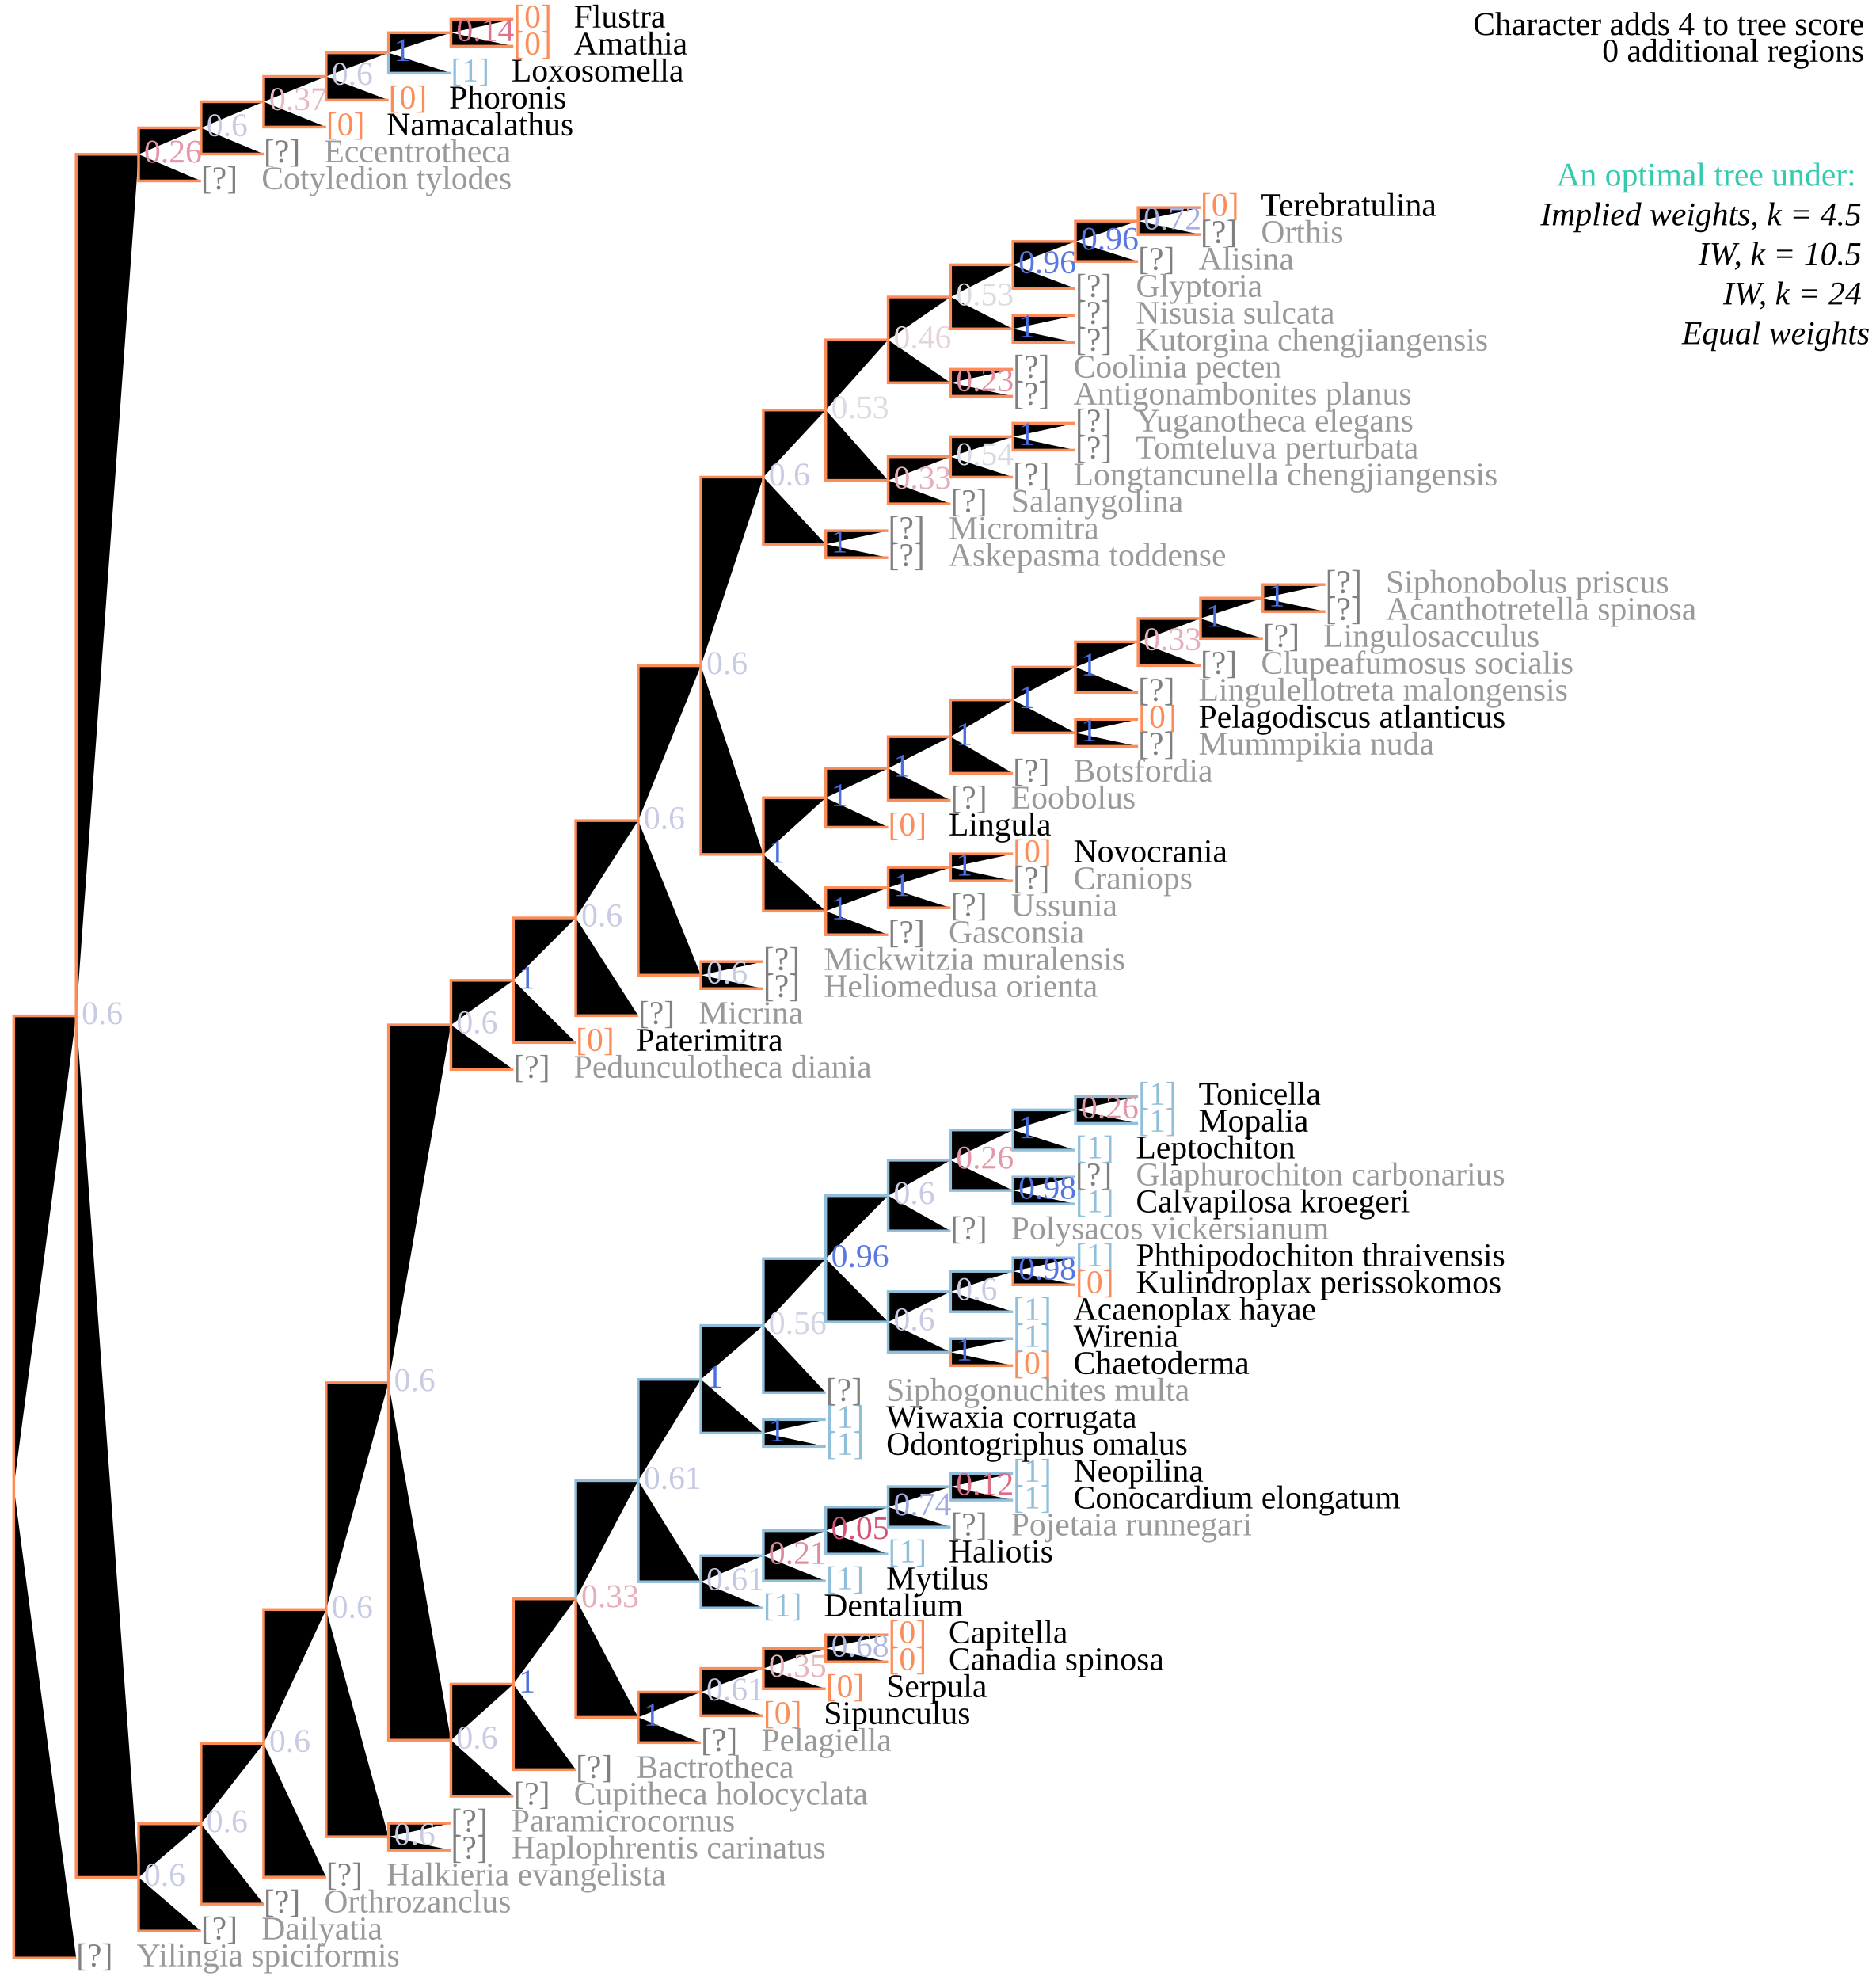
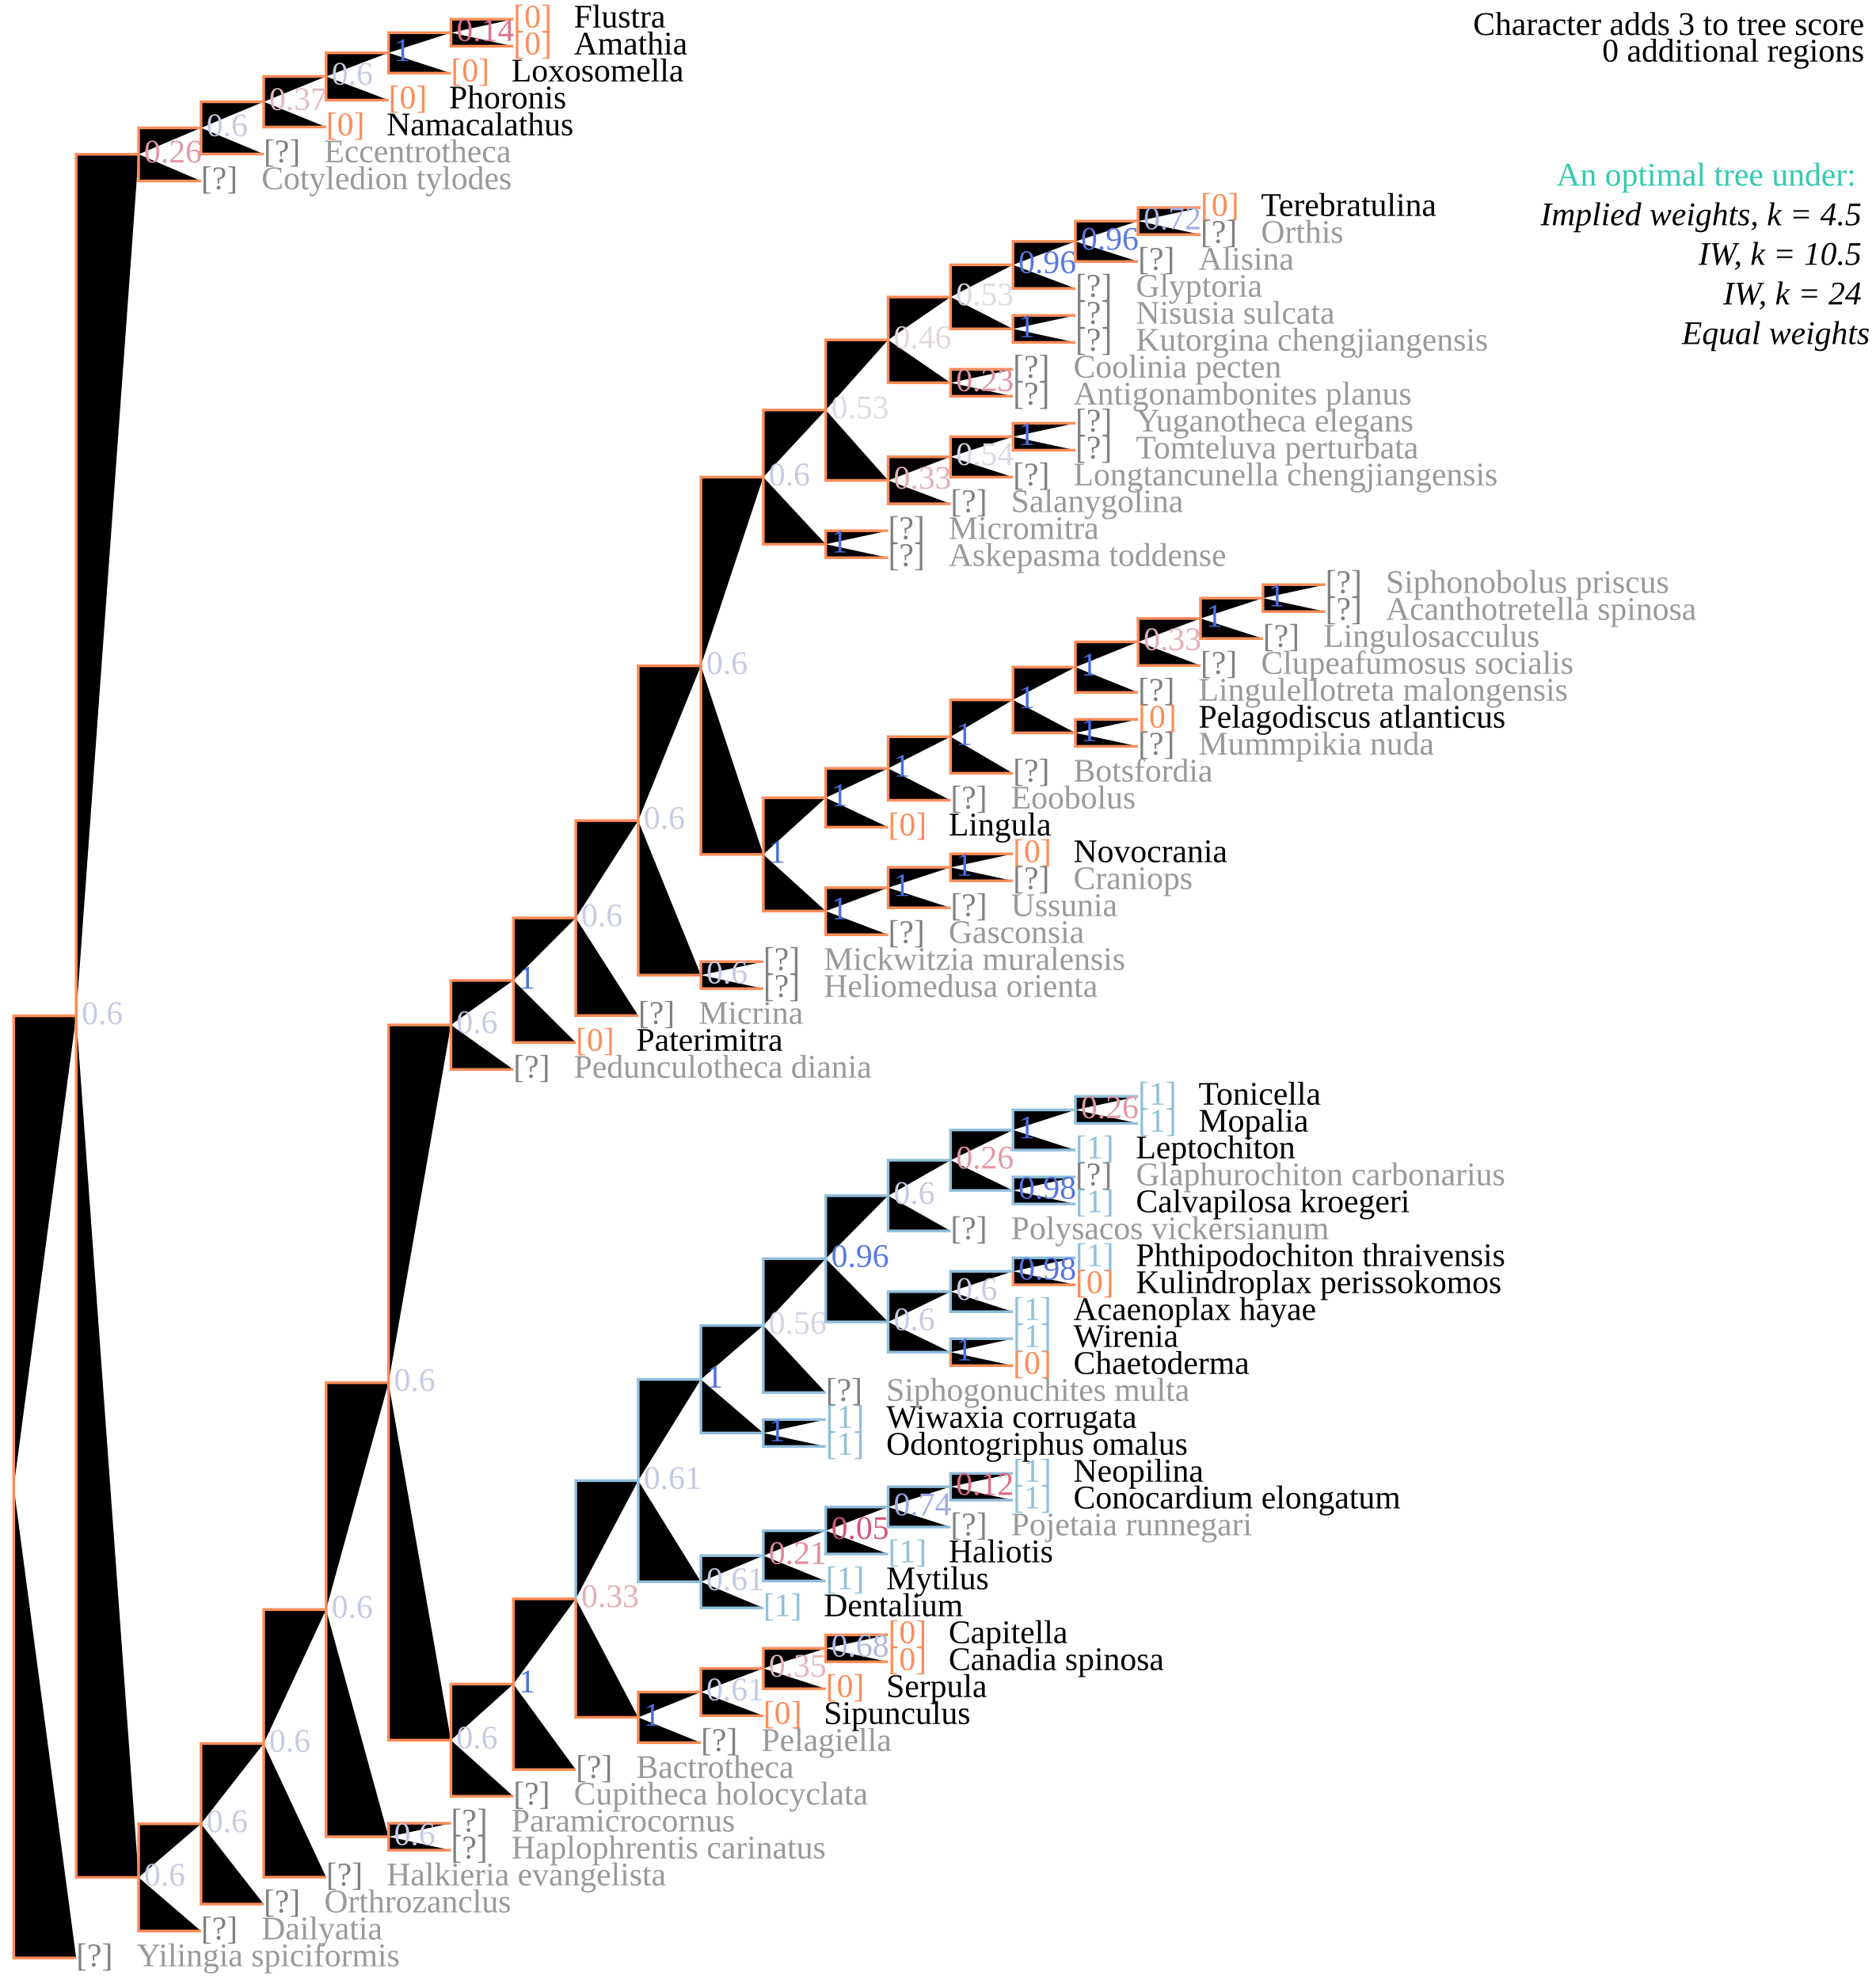
<svg xmlns="http://www.w3.org/2000/svg" version="1.1" viewBox="0 0 682 720" preserveAspectRatio="xMidYMid meet" class="tree" data-char="28">
-   <text x="678" y="12.7" text-anchor="end" class="stepsLabel">Character adds <tspan class="score">4</tspan> to tree score</text>
+   <text x="678" y="12.7" text-anchor="end" class="stepsLabel">Character adds <tspan class="score">3</tspan> to tree score</text>
  <text x="678" y="22.4" text-anchor="end" class="stepsLabel">
    <tspan class="score">0</tspan> additional regions</text>
  <text x="678" y="32.1" text-anchor="end" class="stepsLabel" />
  <text x="678" y="51.5" text-anchor="end" class="stepsLabel">
    <tspan dy="16" fill="#34caaf">An optimal tree under:</tspan>
    <tspan x="680" style="font-style:italic" class="notThisAn" dy="1.2em">Implied weights, k = 4.5</tspan>
    <tspan x="680" style="font-style:italic" class="notThisAn" dy="1.2em">IW, k = 10.5</tspan>
    <tspan x="680" style="font-style:italic" class="notThisAn" dy="1.2em">IW, k = 24</tspan>
    <tspan x="680" style="font-style:italic" class="thisAn" dy="1.2em">Equal weights</tspan>
  </text>
  <text x="164" y="666" fill="grey" class="flag">[?]</text>
  <text x="186" y="666" fill="#999" class="taxonLabel">Paramicrocornus</text>
  <text x="164" y="675.8" fill="grey" class="flag">[?]</text>
  <text x="186" y="675.8" fill="#999" class="taxonLabel">Haplophrentis carinatus</text>
  <text x="323" y="597.5" fill="#fc8d59" class="flag">[0]</text>
  <text x="345" y="597.5" fill="#000" class="taxonLabel">Capitella</text>
  <text x="323" y="607.3" fill="#fc8d59" class="flag">[0]</text>
  <text x="345" y="607.3" fill="#000" class="taxonLabel">Canadia spinosa</text>
  <text x="300.3" y="617.1" fill="#fc8d59" class="flag">[0]</text>
  <text x="322.3" y="617.1" fill="#000" class="taxonLabel">Serpula</text>
  <text x="277.6" y="626.9" fill="#fc8d59" class="flag">[0]</text>
  <text x="299.6" y="626.9" fill="#000" class="taxonLabel">Sipunculus</text>
  <text x="254.9" y="636.7" fill="grey" class="flag">[?]</text>
  <text x="276.9" y="636.7" fill="#999" class="taxonLabel">Pelagiella</text>
  <text x="368.4" y="538.8" fill="#91bfdb" class="flag">[1]</text>
  <text x="390.4" y="538.8" fill="#000" class="taxonLabel">Neopilina</text>
  <text x="368.4" y="548.5" fill="#91bfdb" class="flag">[1]</text>
  <text x="390.4" y="548.5" fill="#000" class="taxonLabel">Conocardium elongatum</text>
  <text x="345.7" y="558.3" fill="grey" class="flag">[?]</text>
  <text x="367.7" y="558.3" fill="#999" class="taxonLabel">Pojetaia runnegari</text>
  <text x="323" y="568.1" fill="#91bfdb" class="flag">[1]</text>
  <text x="345" y="568.1" fill="#000" class="taxonLabel">Haliotis</text>
  <text x="300.3" y="577.9" fill="#91bfdb" class="flag">[1]</text>
  <text x="322.3" y="577.9" fill="#000" class="taxonLabel">Mytilus</text>
  <text x="277.6" y="587.7" fill="#91bfdb" class="flag">[1]</text>
  <text x="299.6" y="587.7" fill="#000" class="taxonLabel">Dentalium</text>
  <text x="300.3" y="519.2" fill="#91bfdb" class="flag">[1]</text>
  <text x="322.3" y="519.2" fill="#000" class="taxonLabel">Wiwaxia corrugata</text>
  <text x="300.3" y="529" fill="#91bfdb" class="flag">[1]</text>
  <text x="322.3" y="529" fill="#000" class="taxonLabel">Odontogriphus omalus</text>
  <text x="368.4" y="489.8" fill="#91bfdb" class="flag">[1]</text>
  <text x="390.4" y="489.8" fill="#000" class="taxonLabel">Wirenia</text>
  <text x="368.4" y="499.6" fill="#fc8d59" class="flag">[0]</text>
  <text x="390.4" y="499.6" fill="#000" class="taxonLabel">Chaetoderma</text>
  <text x="391.1" y="460.4" fill="#91bfdb" class="flag">[1]</text>
  <text x="413.1" y="460.4" fill="#000" class="taxonLabel">Phthipodochiton thraivensis</text>
  <text x="391.1" y="470.2" fill="#fc8d59" class="flag">[0]</text>
  <text x="413.1" y="470.2" fill="#000" class="taxonLabel">Kulindroplax perissokomos</text>
  <text x="368.4" y="480" fill="#91bfdb" class="flag">[1]</text>
  <text x="390.4" y="480" fill="#000" class="taxonLabel">Acaenoplax hayae</text>
  <text x="391.1" y="431" fill="grey" class="flag">[?]</text>
  <text x="413.1" y="431" fill="#999" class="taxonLabel">Glaphurochiton carbonarius</text>
  <text x="391.1" y="440.8" fill="#91bfdb" class="flag">[1]</text>
  <text x="413.1" y="440.8" fill="#000" class="taxonLabel">Calvapilosa kroegeri</text>
  <text x="413.9" y="401.7" fill="#91bfdb" class="flag">[1]</text>
  <text x="435.9" y="401.7" fill="#000" class="taxonLabel">Tonicella</text>
  <text x="413.9" y="411.5" fill="#91bfdb" class="flag">[1]</text>
  <text x="435.9" y="411.5" fill="#000" class="taxonLabel">Mopalia</text>
  <text x="391.1" y="421.2" fill="#91bfdb" class="flag">[1]</text>
  <text x="413.1" y="421.2" fill="#000" class="taxonLabel">Leptochiton</text>
  <text x="345.7" y="450.6" fill="grey" class="flag">[?]</text>
  <text x="367.7" y="450.6" fill="#999" class="taxonLabel">Polysacos vickersianum</text>
  <text x="300.3" y="509.4" fill="grey" class="flag">[?]</text>
  <text x="322.3" y="509.4" fill="#999" class="taxonLabel">Siphogonuchites multa</text>
  <text x="209.4" y="646.5" fill="grey" class="flag">[?]</text>
  <text x="231.4" y="646.5" fill="#999" class="taxonLabel">Bactrotheca</text>
  <text x="186.7" y="656.2" fill="grey" class="flag">[?]</text>
  <text x="208.7" y="656.2" fill="#999" class="taxonLabel">Cupitheca holocyclata</text>
  <text x="277.6" y="352.7" fill="grey" class="flag">[?]</text>
  <text x="299.6" y="352.7" fill="#999" class="taxonLabel">Mickwitzia muralensis</text>
  <text x="277.6" y="362.5" fill="grey" class="flag">[?]</text>
  <text x="299.6" y="362.5" fill="#999" class="taxonLabel">Heliomedusa orienta</text>
  <text x="368.4" y="313.5" fill="#fc8d59" class="flag">[0]</text>
  <text x="390.4" y="313.5" fill="#000" class="taxonLabel">Novocrania</text>
  <text x="368.4" y="323.3" fill="grey" class="flag">[?]</text>
  <text x="390.4" y="323.3" fill="#999" class="taxonLabel">Craniops</text>
  <text x="345.7" y="333.1" fill="grey" class="flag">[?]</text>
  <text x="367.7" y="333.1" fill="#999" class="taxonLabel">Ussunia</text>
  <text x="323" y="342.9" fill="grey" class="flag">[?]</text>
  <text x="345" y="342.9" fill="#999" class="taxonLabel">Gasconsia</text>
  <text x="413.9" y="264.6" fill="#fc8d59" class="flag">[0]</text>
  <text x="435.9" y="264.6" fill="#000" class="taxonLabel">Pelagodiscus atlanticus</text>
  <text x="413.9" y="274.4" fill="grey" class="flag">[?]</text>
  <text x="435.9" y="274.4" fill="#999" class="taxonLabel">Mummpikia nuda</text>
  <text x="482" y="215.6" fill="grey" class="flag">[?]</text>
  <text x="504" y="215.6" fill="#999" class="taxonLabel">Siphonobolus priscus</text>
  <text x="482" y="225.4" fill="grey" class="flag">[?]</text>
  <text x="504" y="225.4" fill="#999" class="taxonLabel">Acanthotretella spinosa</text>
  <text x="459.3" y="235.2" fill="grey" class="flag">[?]</text>
  <text x="481.3" y="235.2" fill="#999" class="taxonLabel">Lingulosacculus</text>
  <text x="436.6" y="245" fill="grey" class="flag">[?]</text>
  <text x="458.6" y="245" fill="#999" class="taxonLabel">Clupeafumosus socialis</text>
  <text x="413.9" y="254.8" fill="grey" class="flag">[?]</text>
  <text x="435.9" y="254.8" fill="#999" class="taxonLabel">Lingulellotreta malongensis</text>
  <text x="368.4" y="284.2" fill="grey" class="flag">[?]</text>
  <text x="390.4" y="284.2" fill="#999" class="taxonLabel">Botsfordia</text>
  <text x="345.7" y="294" fill="grey" class="flag">[?]</text>
  <text x="367.7" y="294" fill="#999" class="taxonLabel">Eoobolus</text>
  <text x="323" y="303.8" fill="#fc8d59" class="flag">[0]</text>
  <text x="345" y="303.8" fill="#000" class="taxonLabel">Lingula</text>
  <text x="323" y="196" fill="grey" class="flag">[?]</text>
  <text x="345" y="196" fill="#999" class="taxonLabel">Micromitra</text>
  <text x="323" y="205.8" fill="grey" class="flag">[?]</text>
  <text x="345" y="205.8" fill="#999" class="taxonLabel">Askepasma toddense</text>
  <text x="391.1" y="156.9" fill="grey" class="flag">[?]</text>
  <text x="413.1" y="156.9" fill="#999" class="taxonLabel">Yuganotheca elegans</text>
  <text x="391.1" y="166.7" fill="grey" class="flag">[?]</text>
  <text x="413.1" y="166.7" fill="#999" class="taxonLabel">Tomteluva perturbata</text>
  <text x="368.4" y="176.5" fill="grey" class="flag">[?]</text>
  <text x="390.4" y="176.5" fill="#999" class="taxonLabel">Longtancunella chengjiangensis</text>
  <text x="345.7" y="186.2" fill="grey" class="flag">[?]</text>
  <text x="367.7" y="186.2" fill="#999" class="taxonLabel">Salanygolina</text>
  <text x="368.4" y="137.3" fill="grey" class="flag">[?]</text>
  <text x="390.4" y="137.3" fill="#999" class="taxonLabel">Coolinia pecten</text>
  <text x="368.4" y="147.1" fill="grey" class="flag">[?]</text>
  <text x="390.4" y="147.1" fill="#999" class="taxonLabel">Antigonambonites planus</text>
  <text x="391.1" y="117.7" fill="grey" class="flag">[?]</text>
  <text x="413.1" y="117.7" fill="#999" class="taxonLabel">Nisusia sulcata</text>
  <text x="391.1" y="127.5" fill="grey" class="flag">[?]</text>
  <text x="413.1" y="127.5" fill="#999" class="taxonLabel">Kutorgina chengjiangensis</text>
  <text x="436.6" y="78.5" fill="#fc8d59" class="flag">[0]</text>
  <text x="458.6" y="78.5" fill="#000" class="taxonLabel">Terebratulina</text>
  <text x="436.6" y="88.3" fill="grey" class="flag">[?]</text>
  <text x="458.6" y="88.3" fill="#999" class="taxonLabel">Orthis</text>
  <text x="413.9" y="98.1" fill="grey" class="flag">[?]</text>
  <text x="435.9" y="98.1" fill="#999" class="taxonLabel">Alisina</text>
  <text x="391.1" y="107.9" fill="grey" class="flag">[?]</text>
  <text x="413.1" y="107.9" fill="#999" class="taxonLabel">Glyptoria</text>
  <text x="232.1" y="372.3" fill="grey" class="flag">[?]</text>
  <text x="254.1" y="372.3" fill="#999" class="taxonLabel">Micrina</text>
  <text x="209.4" y="382.1" fill="#fc8d59" class="flag">[0]</text>
  <text x="231.4" y="382.1" fill="#000" class="taxonLabel">Paterimitra</text>
  <text x="186.7" y="391.9" fill="grey" class="flag">[?]</text>
  <text x="208.7" y="391.9" fill="#999" class="taxonLabel">Pedunculotheca diania</text>
  <text x="118.6" y="685.6" fill="grey" class="flag">[?]</text>
  <text x="140.6" y="685.6" fill="#999" class="taxonLabel">Halkieria evangelista</text>
  <text x="95.9" y="695.4" fill="grey" class="flag">[?]</text>
  <text x="117.9" y="695.4" fill="#999" class="taxonLabel">Orthrozanclus</text>
  <text x="73.1" y="705.2" fill="grey" class="flag">[?]</text>
  <text x="95.1" y="705.2" fill="#999" class="taxonLabel">Dailyatia</text>
  <text x="186.7" y="10" fill="#fc8d59" class="flag">[0]</text>
  <text x="208.7" y="10" fill="#000" class="taxonLabel">Flustra</text>
  <text x="186.7" y="19.8" fill="#fc8d59" class="flag">[0]</text>
  <text x="208.7" y="19.8" fill="#000" class="taxonLabel">Amathia</text>
-   <text x="164" y="29.6" fill="#91bfdb" class="flag">[1]</text>
+   <text x="164" y="29.6" fill="#fc8d59" class="flag">[0]</text>
  <text x="186" y="29.6" fill="#000" class="taxonLabel">Loxosomella</text>
  <text x="141.3" y="39.4" fill="#fc8d59" class="flag">[0]</text>
  <text x="163.3" y="39.4" fill="#000" class="taxonLabel">Phoronis</text>
  <text x="118.6" y="49.2" fill="#fc8d59" class="flag">[0]</text>
  <text x="140.6" y="49.2" fill="#000" class="taxonLabel">Namacalathus</text>
  <text x="95.9" y="59" fill="grey" class="flag">[?]</text>
  <text x="117.9" y="59" fill="#999" class="taxonLabel">Eccentrotheca</text>
  <text x="73.1" y="68.8" fill="grey" class="flag">[?]</text>
  <text x="95.1" y="68.8" fill="#999" class="taxonLabel">Cotyledion tylodes</text>
  <text x="27.7" y="715" fill="grey" class="flag">[?]</text>
  <text x="49.7" y="715" fill="#999" class="taxonLabel">Yilingia spiciformis</text>
-   <path d="M5,540.7V369.4H27.7M27.7,369.4V56.1H50.4M50.4,56.1V46.5H73.1M73.1,46.5V37H95.9M95.9,37V27.8H118.6M118.6,27.8V19.2H141.3M141.3,19.2V11.9H164M164,11.9V7H186.7M164,11.9V16.8H186.7M118.6,27.8V36.4H141.3M95.9,37V46.2H118.6M73.1,46.5V56H95.9M50.4,56.1V65.8H73.1M27.7,369.4V682.7H50.4M50.4,682.7V663.2H73.1M73.1,663.2V634H95.9M95.9,634V585.3H118.6M118.6,585.3V502.8H141.3M141.3,502.8V372.7H164M164,372.7V356.5H186.7M186.7,356.5V333.8H209.4M209.4,333.8V298.4H232.1M232.1,298.4V242.1H254.9M254.9,242.1V173.5H277.6M277.6,173.5V149.1H300.3M300.3,149.1V123.6H323M323,123.6V108H345.7M345.7,108V96.3H368.4M368.4,96.3V87.8H391.1M391.1,87.8V80.4H413.9M413.9,80.4V75.5H436.6M413.9,80.4V85.3H436.6M391.1,87.8V95.1H413.9M368.4,96.3V104.9H391.1M345.7,108V119.6H368.4M368.4,119.6V114.7H391.1M368.4,119.6V124.5H391.1M323,123.6V139.2H345.7M345.7,139.2V134.3H368.4M345.7,139.2V144.1H368.4M300.3,149.1V174.7H323M323,174.7V166.1H345.7M345.7,166.1V158.8H368.4M368.4,158.8V153.9H391.1M368.4,158.8V163.7H391.1M345.7,166.1V173.5H368.4M323,174.7V183.2H345.7M277.6,173.5V197.9H300.3M300.3,197.9V193H323M300.3,197.9V202.8H323M254.9,242.1V310.7H277.6M277.6,310.7V290.1H300.3M300.3,290.1V279.4H323M323,279.4V267.9H345.7M345.7,267.9V254.5H368.4M368.4,254.5V242.6H391.1M391.1,242.6V233.4H413.9M413.9,233.4V224.9H436.6M436.6,224.9V217.5H459.3M459.3,217.5V212.6H482M459.3,217.5V222.4H482M436.6,224.9V232.2H459.3M413.9,233.4V242H436.6M391.1,242.6V251.8H413.9M368.4,254.5V266.5H391.1M391.1,266.5V261.6H413.9M391.1,266.5V271.4H413.9M345.7,267.9V281.2H368.4M323,279.4V291H345.7M300.3,290.1V300.8H323M277.6,310.7V331.3H300.3M300.3,331.3V322.8H323M323,322.8V315.4H345.7M345.7,315.4V310.5H368.4M345.7,315.4V320.3H368.4M323,322.8V330.1H345.7M300.3,331.3V339.9H323M232.1,298.4V354.6H254.9M254.9,354.6V349.7H277.6M254.9,354.6V359.5H277.6M209.4,333.8V369.3H232.1M186.7,356.5V379.1H209.4M164,372.7V388.9H186.7M141.3,502.8V632.8H164M164,632.8V612.4H186.7M186.7,612.4V581.4H209.4M368.4,462.3V467.2H391.1M345.7,491.7V496.6H368.4M209.4,581.4V624.5H232.1M232.1,624.5V615.3H254.9M254.9,615.3V606.7H277.6M277.6,606.7V599.4H300.3M300.3,599.4V594.5H323M300.3,599.4V604.3H323M277.6,606.7V614.1H300.3M254.9,615.3V623.9H277.6M232.1,624.5V633.7H254.9M186.7,612.4V643.5H209.4M164,632.8V653.2H186.7M118.6,585.3V667.9H141.3M141.3,667.9V663H164M141.3,667.9V672.8H164M95.9,634V682.6H118.6M73.1,663.2V692.4H95.9M50.4,682.7V702.2H73.1M5,540.7V712H27.7" stroke="#fc8d59" />
-   <path d="M141.3,19.2V26.6H164M209.4,581.4V538.4H232.1M232.1,538.4V501.6H254.9M254.9,501.6V482H277.6M277.6,482V457.7H300.3M300.3,457.7V434.8H323M323,434.8V421.9H345.7M345.7,421.9V410.9H368.4M368.4,410.9V403.6H391.1M391.1,403.6V398.7H413.9M391.1,403.6V408.5H413.9M368.4,410.9V418.2H391.1M345.7,421.9V432.9H368.4M368.4,432.9V428H391.1M368.4,432.9V437.8H391.1M323,434.8V447.6H345.7M300.3,457.7V480.7H323M323,480.7V469.7H345.7M345.7,469.7V462.3H368.4M368.4,462.3V457.4H391.1M345.7,469.7V477H368.4M323,480.7V491.7H345.7M345.7,491.7V486.8H368.4M277.6,482V506.4H300.3M254.9,501.6V521.1H277.6M277.6,521.1V516.2H300.3M277.6,521.1V526H300.3M232.1,538.4V575.2H254.9M254.9,575.2V565.7H277.6M277.6,565.7V556.6H300.3M300.3,556.6V548H323M323,548V540.6H345.7M345.7,540.6V535.8H368.4M345.7,540.6V545.5H368.4M323,548V555.3H345.7M300.3,556.6V565.1H323M277.6,565.7V574.9H300.3M254.9,575.2V584.7H277.6" stroke="#91bfdb" />
+   <path d="M5,540.7V369.4H27.7M27.7,369.4V56.1H50.4M50.4,56.1V46.5H73.1M73.1,46.5V37H95.9M95.9,37V27.8H118.6M118.6,27.8V19.2H141.3M141.3,19.2V11.9H164M164,11.9V7H186.7M164,11.9V16.8H186.7M141.3,19.2V26.6H164M118.6,27.8V36.4H141.3M95.9,37V46.2H118.6M73.1,46.5V56H95.9M50.4,56.1V65.8H73.1M27.7,369.4V682.7H50.4M50.4,682.7V663.2H73.1M73.1,663.2V634H95.9M95.9,634V585.3H118.6M118.6,585.3V502.8H141.3M141.3,502.8V372.7H164M164,372.7V356.5H186.7M186.7,356.5V333.8H209.4M209.4,333.8V298.4H232.1M232.1,298.4V242.1H254.9M254.9,242.1V173.5H277.6M277.6,173.5V149.1H300.3M300.3,149.1V123.6H323M323,123.6V108H345.7M345.7,108V96.3H368.4M368.4,96.3V87.8H391.1M391.1,87.8V80.4H413.9M413.9,80.4V75.5H436.6M413.9,80.4V85.3H436.6M391.1,87.8V95.1H413.9M368.4,96.3V104.9H391.1M345.7,108V119.6H368.4M368.4,119.6V114.7H391.1M368.4,119.6V124.5H391.1M323,123.6V139.2H345.7M345.7,139.2V134.3H368.4M345.7,139.2V144.1H368.4M300.3,149.1V174.7H323M323,174.7V166.1H345.7M345.7,166.1V158.8H368.4M368.4,158.8V153.9H391.1M368.4,158.8V163.7H391.1M345.7,166.1V173.5H368.4M323,174.7V183.2H345.7M277.6,173.5V197.9H300.3M300.3,197.9V193H323M300.3,197.9V202.8H323M254.9,242.1V310.7H277.6M277.6,310.7V290.1H300.3M300.3,290.1V279.4H323M323,279.4V267.9H345.7M345.7,267.9V254.5H368.4M368.4,254.5V242.6H391.1M391.1,242.6V233.4H413.9M413.9,233.4V224.9H436.6M436.6,224.9V217.5H459.3M459.3,217.5V212.6H482M459.3,217.5V222.4H482M436.6,224.9V232.2H459.3M413.9,233.4V242H436.6M391.1,242.6V251.8H413.9M368.4,254.5V266.5H391.1M391.1,266.5V261.6H413.9M391.1,266.5V271.4H413.9M345.7,267.9V281.2H368.4M323,279.4V291H345.7M300.3,290.1V300.8H323M277.6,310.7V331.3H300.3M300.3,331.3V322.8H323M323,322.8V315.4H345.7M345.7,315.4V310.5H368.4M345.7,315.4V320.3H368.4M323,322.8V330.1H345.7M300.3,331.3V339.9H323M232.1,298.4V354.6H254.9M254.9,354.6V349.7H277.6M254.9,354.6V359.5H277.6M209.4,333.8V369.3H232.1M186.7,356.5V379.1H209.4M164,372.7V388.9H186.7M141.3,502.8V632.8H164M164,632.8V612.4H186.7M186.7,612.4V581.4H209.4M368.4,462.3V467.2H391.1M345.7,491.7V496.6H368.4M209.4,581.4V624.5H232.1M232.1,624.5V615.3H254.9M254.9,615.3V606.7H277.6M277.6,606.7V599.4H300.3M300.3,599.4V594.5H323M300.3,599.4V604.3H323M277.6,606.7V614.1H300.3M254.9,615.3V623.9H277.6M232.1,624.5V633.7H254.9M186.7,612.4V643.5H209.4M164,632.8V653.2H186.7M118.6,585.3V667.9H141.3M141.3,667.9V663H164M141.3,667.9V672.8H164M95.9,634V682.6H118.6M73.1,663.2V692.4H95.9M50.4,682.7V702.2H73.1M5,540.7V712H27.7" stroke="#fc8d59" />
+   <path d="M209.4,581.4V538.4H232.1M232.1,538.4V501.6H254.9M254.9,501.6V482H277.6M277.6,482V457.7H300.3M300.3,457.7V434.8H323M323,434.8V421.9H345.7M345.7,421.9V410.9H368.4M368.4,410.9V403.6H391.1M391.1,403.6V398.7H413.9M391.1,403.6V408.5H413.9M368.4,410.9V418.2H391.1M345.7,421.9V432.9H368.4M368.4,432.9V428H391.1M368.4,432.9V437.8H391.1M323,434.8V447.6H345.7M300.3,457.7V480.7H323M323,480.7V469.7H345.7M345.7,469.7V462.3H368.4M368.4,462.3V457.4H391.1M345.7,469.7V477H368.4M323,480.7V491.7H345.7M345.7,491.7V486.8H368.4M277.6,482V506.4H300.3M254.9,501.6V521.1H277.6M277.6,521.1V516.2H300.3M277.6,521.1V526H300.3M232.1,538.4V575.2H254.9M254.9,575.2V565.7H277.6M277.6,565.7V556.6H300.3M300.3,556.6V548H323M323,548V540.6H345.7M345.7,540.6V535.8H368.4M345.7,540.6V545.5H368.4M323,548V555.3H345.7M300.3,556.6V565.1H323M277.6,565.7V574.9H300.3M254.9,575.2V584.7H277.6" stroke="#91bfdb" />
  <text x="29.7" y="372.4" class="node" fill="#C7CBE3">0.6</text>
  <text x="52.4" y="59.1" class="node" fill="#E498A7">0.26</text>
  <text x="75.1" y="49.5" class="node" fill="#C7CBE3">0.6</text>
  <text x="97.9" y="40" class="node" fill="#E6BAC2">0.37</text>
  <text x="120.6" y="30.8" class="node" fill="#C7CBE3">0.6</text>
  <text x="143.3" y="22.2" class="node" fill="#4A6FE3">1</text>
  <text x="166" y="14.9" class="node" fill="#DE728B">0.14</text>
  <text x="52.4" y="685.7" class="node" fill="#C7CBE3">0.6</text>
  <text x="75.1" y="666.2" class="node" fill="#C7CBE3">0.6</text>
  <text x="97.9" y="637" class="node" fill="#C7CBE3">0.6</text>
  <text x="120.6" y="588.3" class="node" fill="#C7CBE3">0.6</text>
  <text x="143.3" y="505.8" class="node" fill="#C7CBE3">0.6</text>
  <text x="166" y="375.7" class="node" fill="#C7CBE3">0.6</text>
  <text x="188.7" y="359.5" class="node" fill="#4A6FE3">1</text>
  <text x="211.4" y="336.8" class="node" fill="#C7CBE3">0.6</text>
  <text x="234.1" y="301.4" class="node" fill="#C7CBE3">0.6</text>
  <text x="256.9" y="245.1" class="node" fill="#C7CBE3">0.6</text>
  <text x="279.6" y="176.5" class="node" fill="#C7CBE3">0.6</text>
  <text x="302.3" y="152.1" class="node" fill="#DADBE3">0.53</text>
  <text x="325" y="126.6" class="node" fill="#E4D6D8">0.46</text>
  <text x="347.7" y="111" class="node" fill="#DADBE3">0.53</text>
  <text x="370.4" y="99.3" class="node" fill="#5B78E2">0.96</text>
  <text x="393.1" y="90.8" class="node" fill="#5B78E2">0.96</text>
  <text x="415.9" y="83.4" class="node" fill="#A6AFE2">0.72</text>
  <text x="370.4" y="122.6" class="node" fill="#4A6FE3">1</text>
  <text x="347.7" y="142.2" class="node" fill="#E38FA0">0.23</text>
  <text x="325" y="177.7" class="node" fill="#E6AEB8">0.33</text>
  <text x="347.7" y="169.1" class="node" fill="#D7D9E3">0.54</text>
  <text x="370.4" y="161.8" class="node" fill="#4A6FE3">1</text>
  <text x="302.3" y="200.9" class="node" fill="#4A6FE3">1</text>
  <text x="279.6" y="313.7" class="node" fill="#4A6FE3">1</text>
  <text x="302.3" y="293.1" class="node" fill="#4A6FE3">1</text>
  <text x="325" y="282.4" class="node" fill="#4A6FE3">1</text>
  <text x="347.7" y="270.9" class="node" fill="#4A6FE3">1</text>
  <text x="370.4" y="257.5" class="node" fill="#4A6FE3">1</text>
  <text x="393.1" y="245.6" class="node" fill="#4A6FE3">1</text>
  <text x="415.9" y="236.4" class="node" fill="#E6AEB8">0.33</text>
  <text x="438.6" y="227.9" class="node" fill="#4A6FE3">1</text>
  <text x="461.3" y="220.5" class="node" fill="#4A6FE3">1</text>
  <text x="393.1" y="269.5" class="node" fill="#4A6FE3">1</text>
  <text x="302.3" y="334.3" class="node" fill="#4A6FE3">1</text>
  <text x="325" y="325.8" class="node" fill="#4A6FE3">1</text>
  <text x="347.7" y="318.4" class="node" fill="#4A6FE3">1</text>
  <text x="256.9" y="357.6" class="node" fill="#C7CBE3">0.6</text>
  <text x="166" y="635.8" class="node" fill="#C7CBE3">0.6</text>
  <text x="188.7" y="615.4" class="node" fill="#4A6FE3">1</text>
  <text x="211.4" y="584.4" class="node" fill="#E6AEB8">0.33</text>
  <text x="234.1" y="541.4" class="node" fill="#C4C9E3">0.61</text>
  <text x="256.9" y="504.6" class="node" fill="#4A6FE3">1</text>
  <text x="279.6" y="485" class="node" fill="#D2D4E3">0.56</text>
  <text x="302.3" y="460.7" class="node" fill="#5B78E2">0.96</text>
  <text x="325" y="437.8" class="node" fill="#C7CBE3">0.6</text>
  <text x="347.7" y="424.9" class="node" fill="#E498A7">0.26</text>
  <text x="370.4" y="413.9" class="node" fill="#4A6FE3">1</text>
  <text x="393.1" y="406.6" class="node" fill="#E498A7">0.26</text>
  <text x="370.4" y="435.9" class="node" fill="#5374E2">0.98</text>
  <text x="325" y="483.7" class="node" fill="#C7CBE3">0.6</text>
  <text x="347.7" y="472.7" class="node" fill="#C7CBE3">0.6</text>
  <text x="370.4" y="465.3" class="node" fill="#5374E2">0.98</text>
  <text x="347.7" y="494.7" class="node" fill="#4A6FE3">1</text>
  <text x="279.6" y="524.1" class="node" fill="#4A6FE3">1</text>
  <text x="256.9" y="578.2" class="node" fill="#C4C9E3">0.61</text>
  <text x="279.6" y="568.7" class="node" fill="#E2899B">0.21</text>
  <text x="302.3" y="559.6" class="node" fill="#D75376">0.05</text>
  <text x="325" y="551" class="node" fill="#A0ABE2">0.74</text>
  <text x="347.7" y="543.6" class="node" fill="#DD6C86">0.12</text>
  <text x="234.1" y="627.5" class="node" fill="#4A6FE3">1</text>
  <text x="256.9" y="618.3" class="node" fill="#C4C9E3">0.61</text>
  <text x="279.6" y="609.7" class="node" fill="#E6B4BD">0.35</text>
  <text x="302.3" y="602.4" class="node" fill="#B1B8E2">0.68</text>
  <text x="143.3" y="670.9" class="node" fill="#C7CBE3">0.6</text>
</svg>
